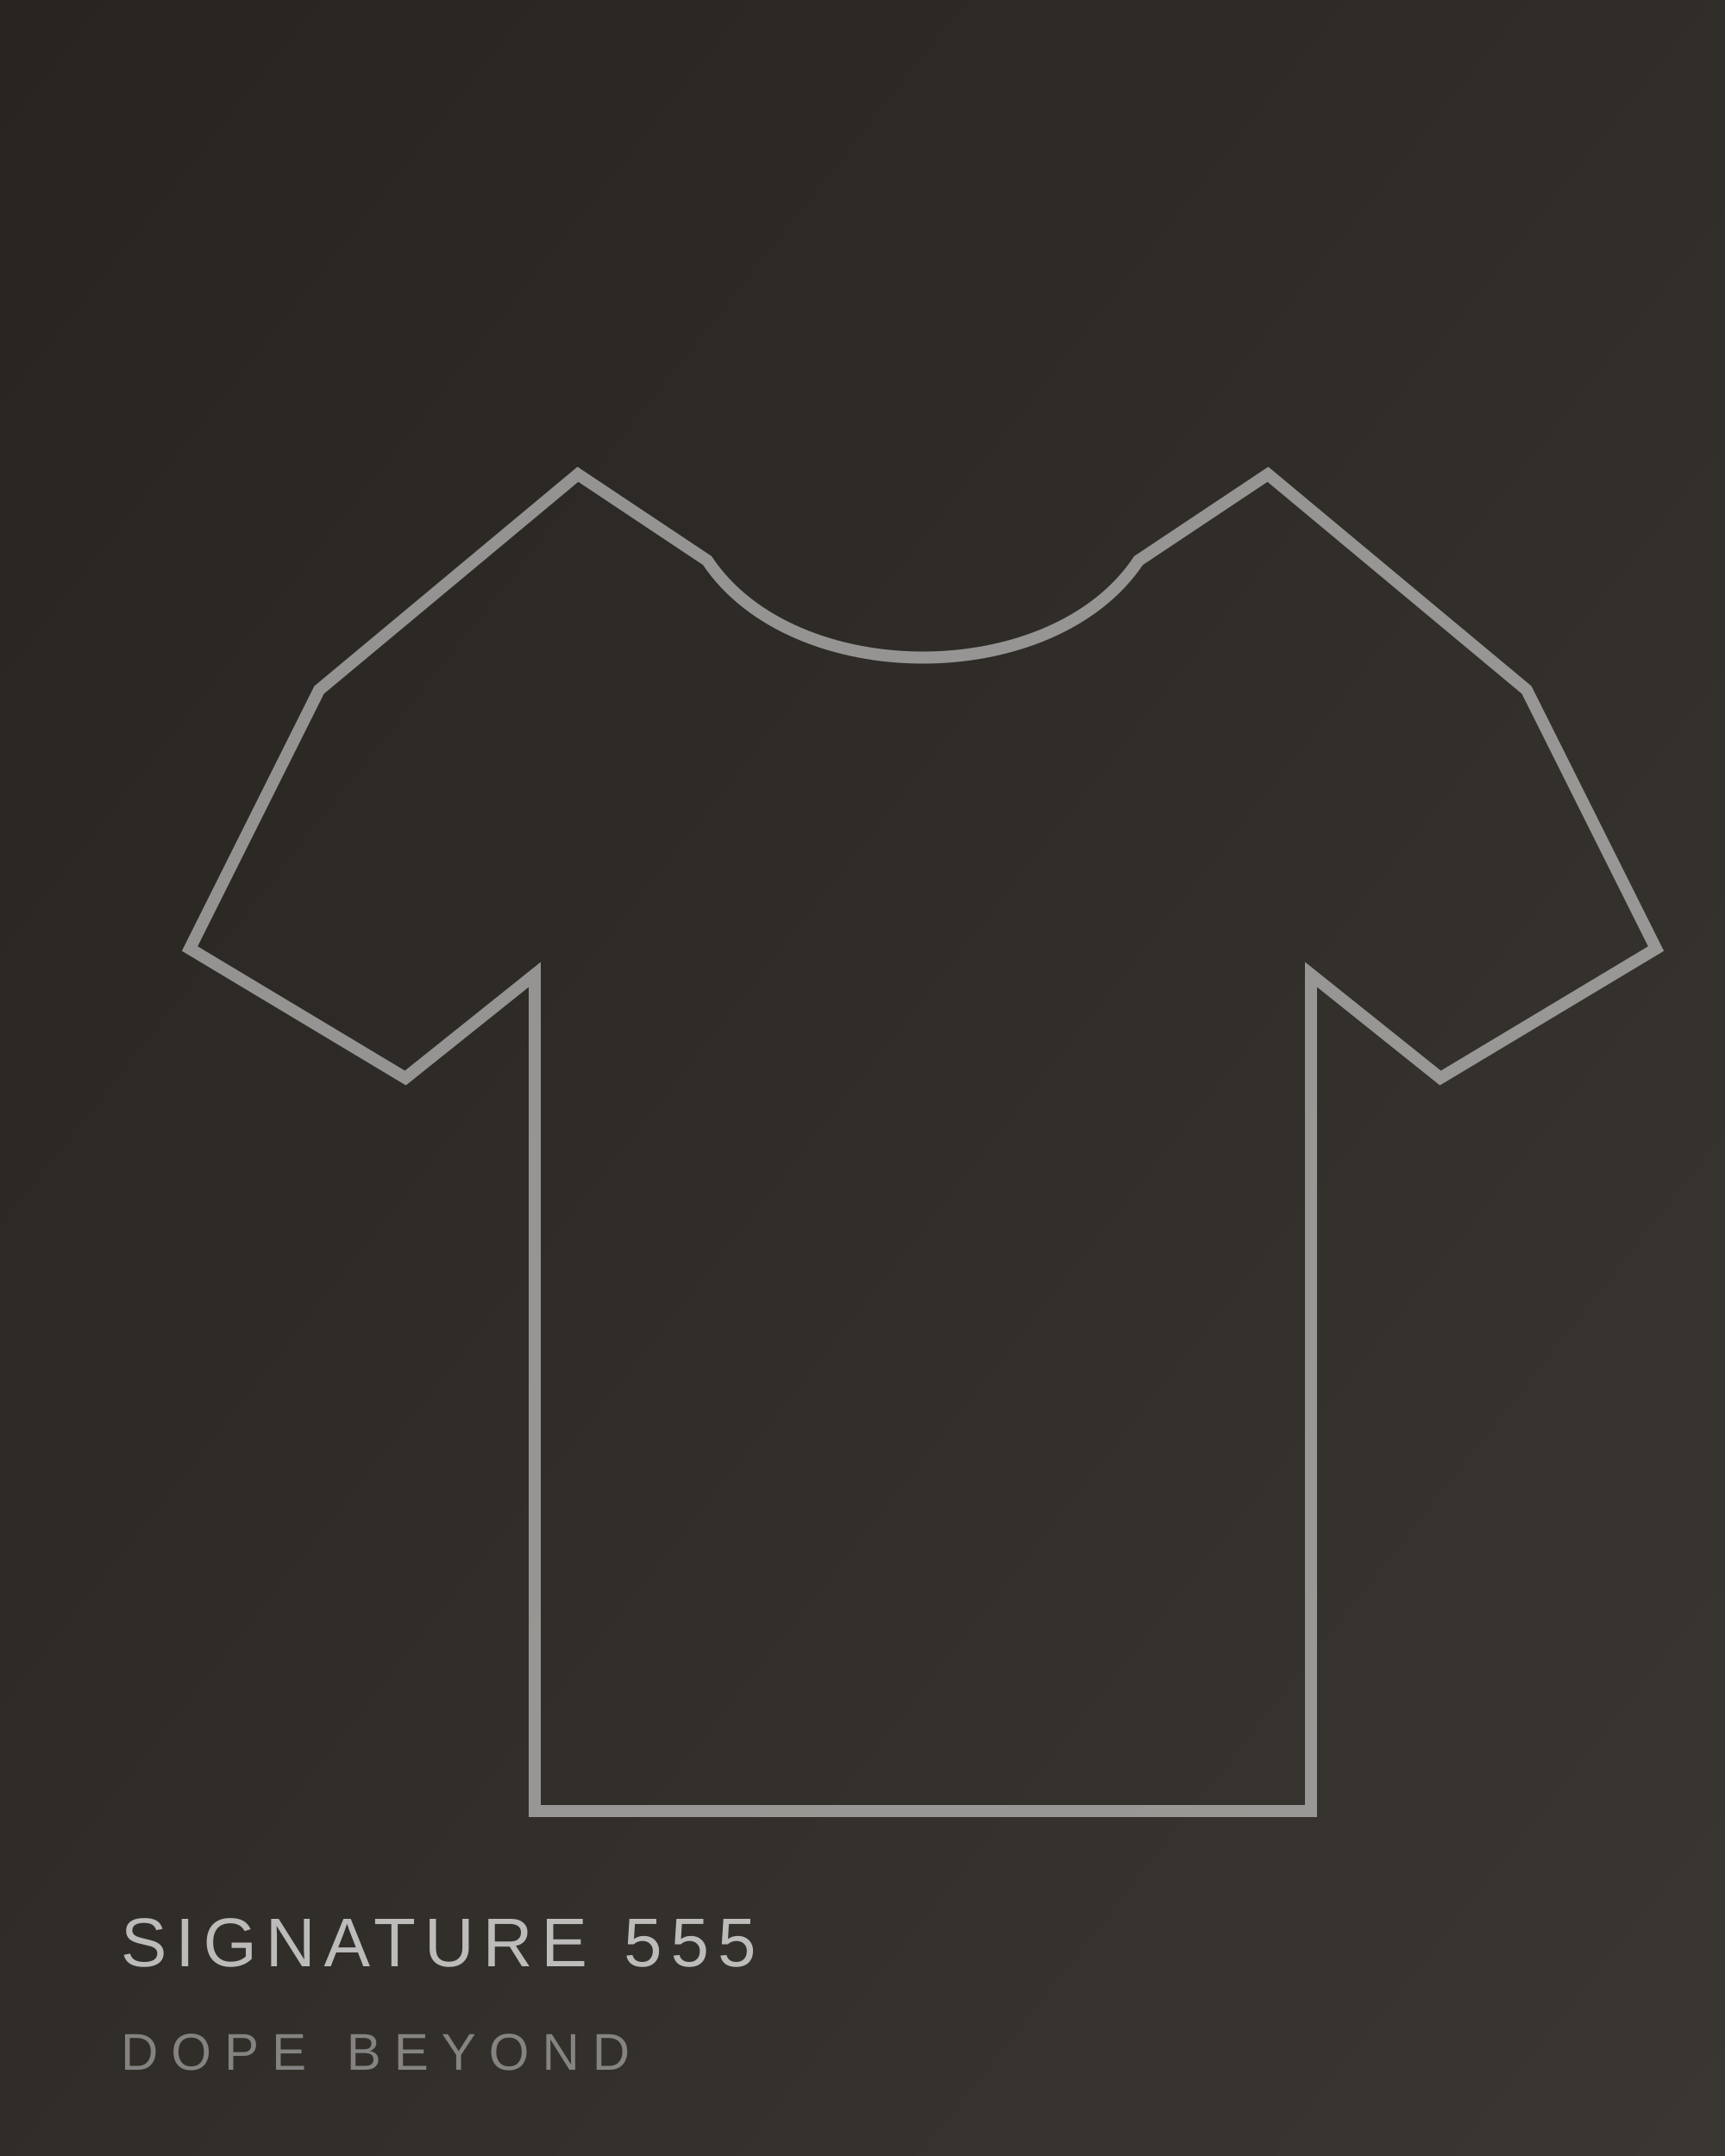
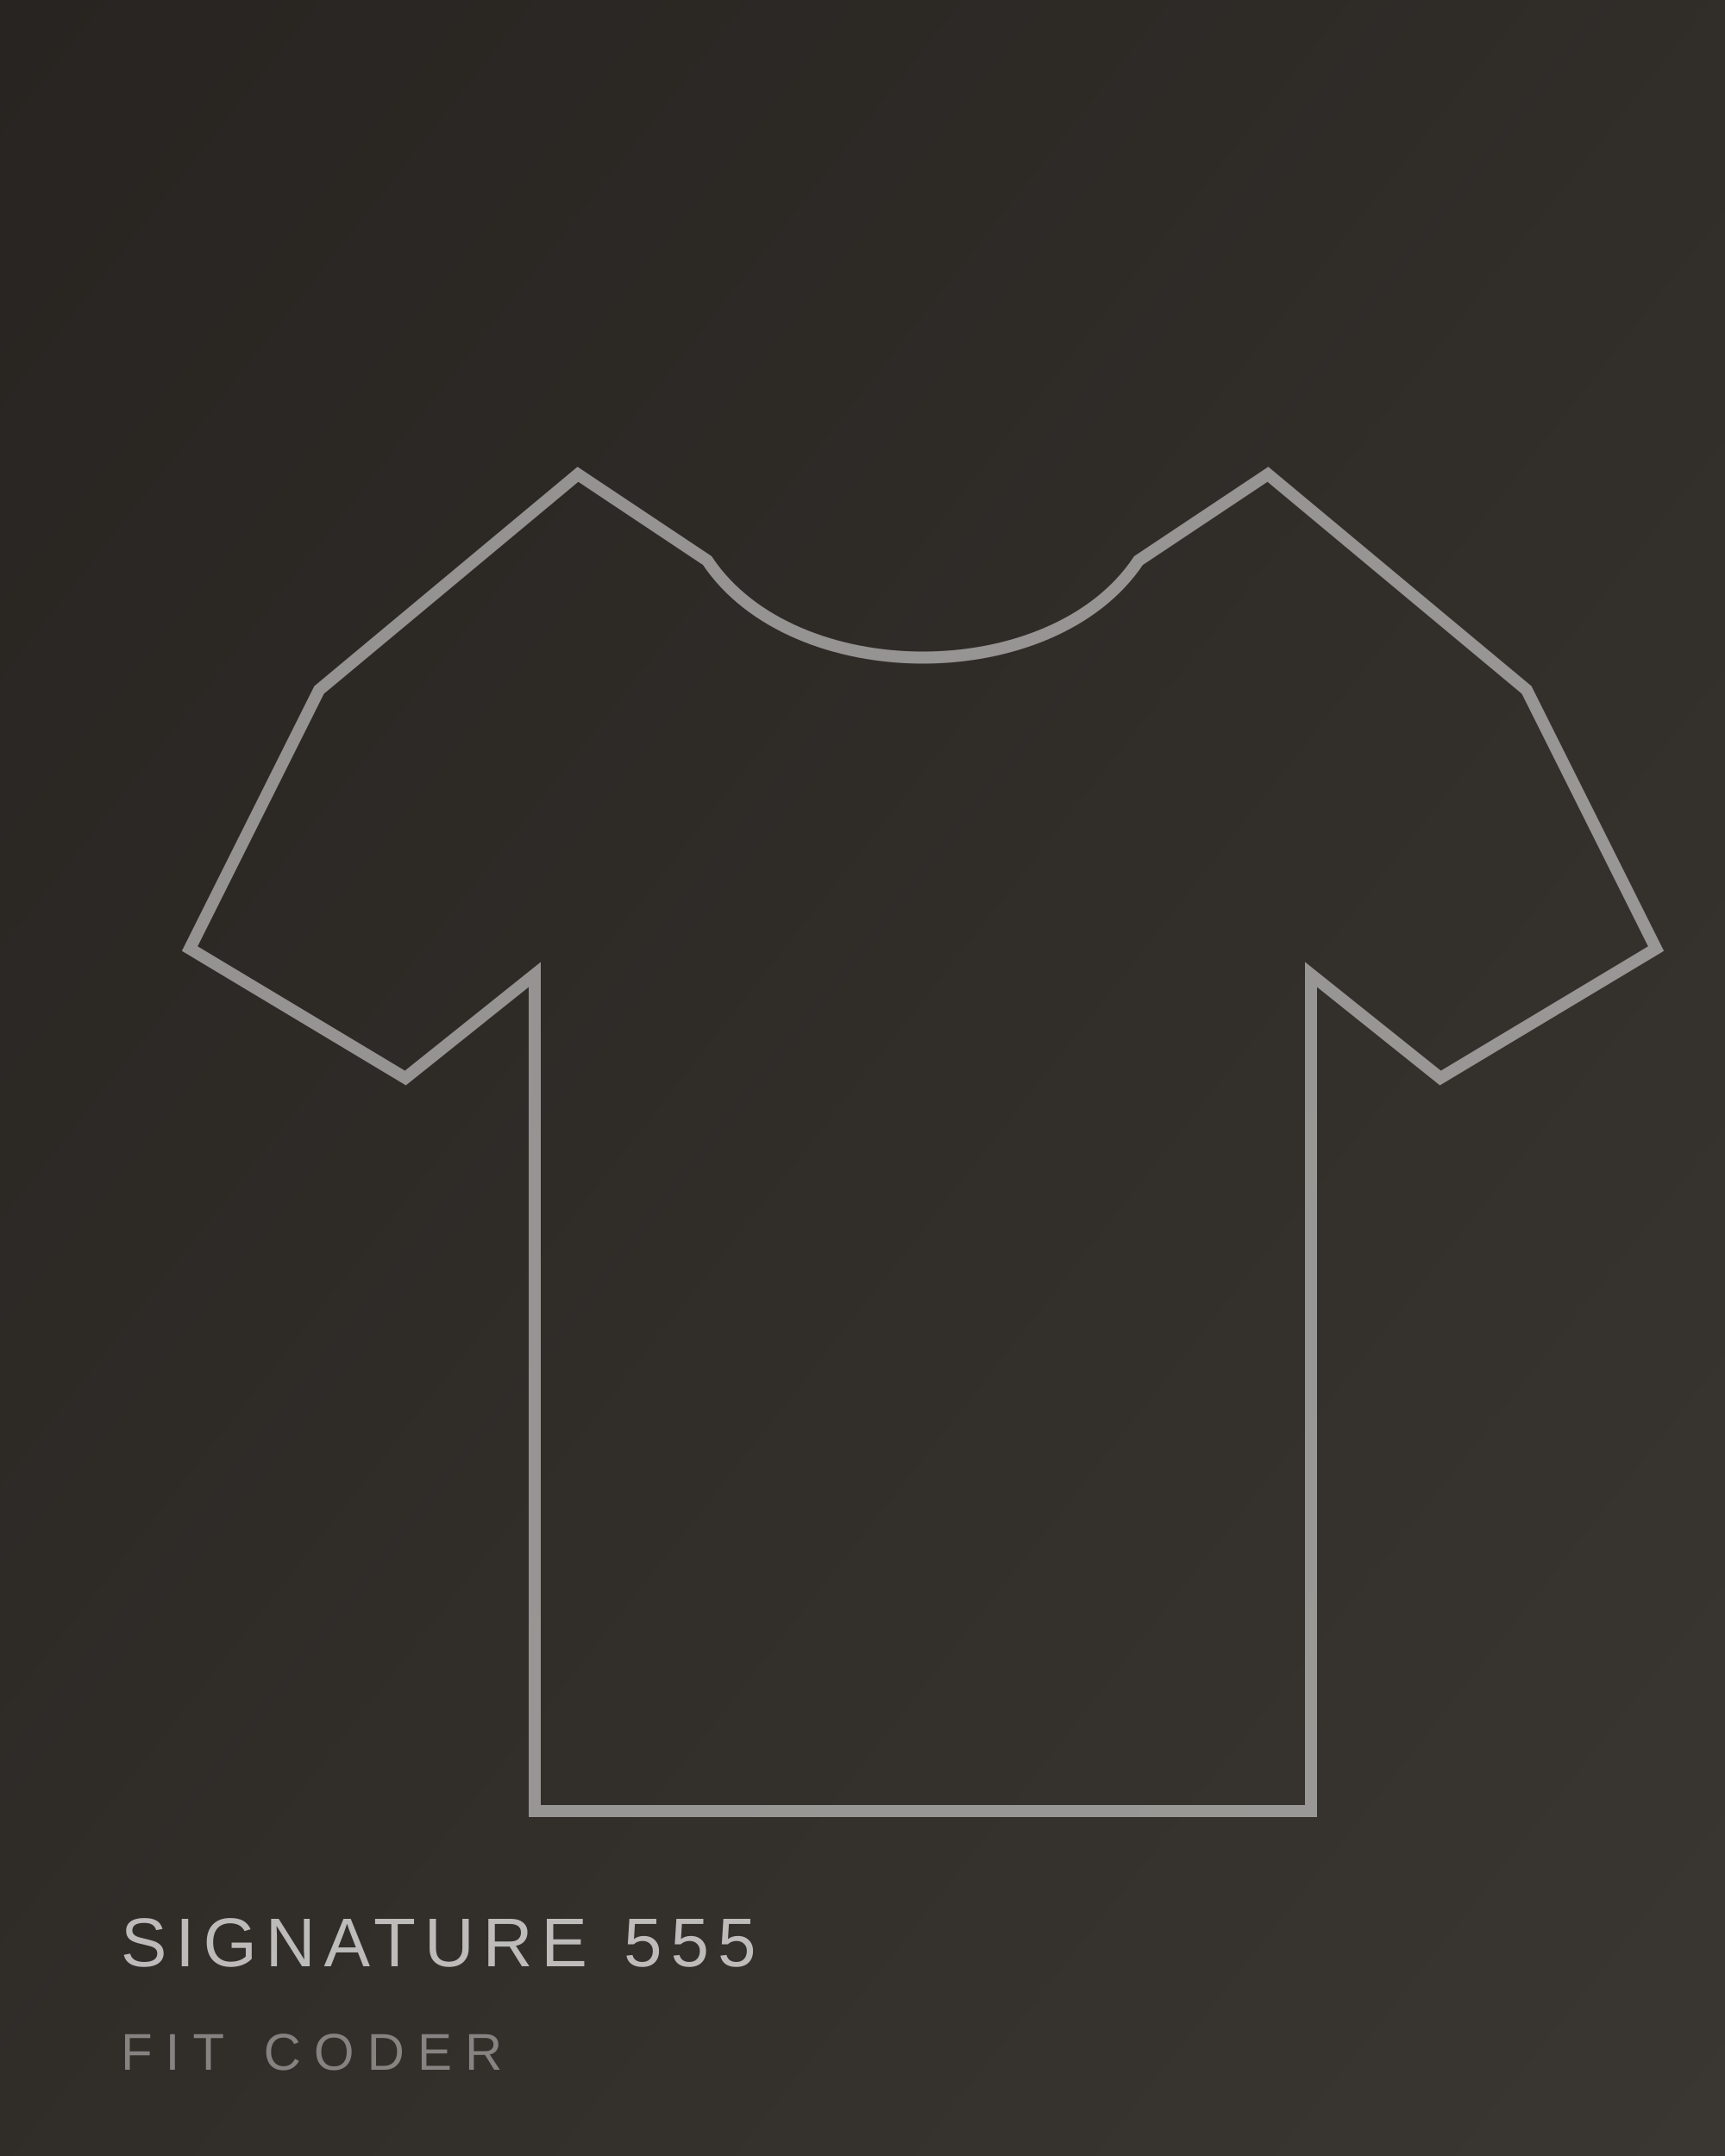
<svg xmlns="http://www.w3.org/2000/svg" width="800" height="1000" viewBox="0 0 200 250">
  <defs>
    <linearGradient id="g" x1="0" y1="0" x2="1" y2="1">
      <stop offset="0" stop-color="hsl(32 8% 14%)" />
      <stop offset="1" stop-color="hsl(33 8% 21%)" />
    </linearGradient>
  </defs>
  <rect width="200" height="250" fill="url(#g)" />
  <g fill="none" stroke="hsl(0 0% 92%)" stroke-width="1.4" opacity="0.55" transform="translate(7,35)">
    <path d="M75 30 L60 20 L30 45 L15 75 L40 90 L55 78 L55 175 L145 175 L145 78 L160 90 L185 75 L170 45 L140 20 L125 30 C115 45 85 45 75 30 Z" />
  </g>
  <text x="14" y="228" font-family="Arial, sans-serif" font-size="8" fill="hsl(0 0% 92%)" opacity="0.75" letter-spacing="1">SIGNATURE 555</text>
-   <text x="14" y="240" font-family="Arial, sans-serif" font-size="6" fill="hsl(0 0% 92%)" opacity="0.45" letter-spacing="1.5">DOPE BEYOND</text>
+   <text x="14" y="240" font-family="Arial, sans-serif" font-size="6" fill="hsl(0 0% 92%)" opacity="0.45" letter-spacing="1.5">FIT CODER</text>
</svg>
